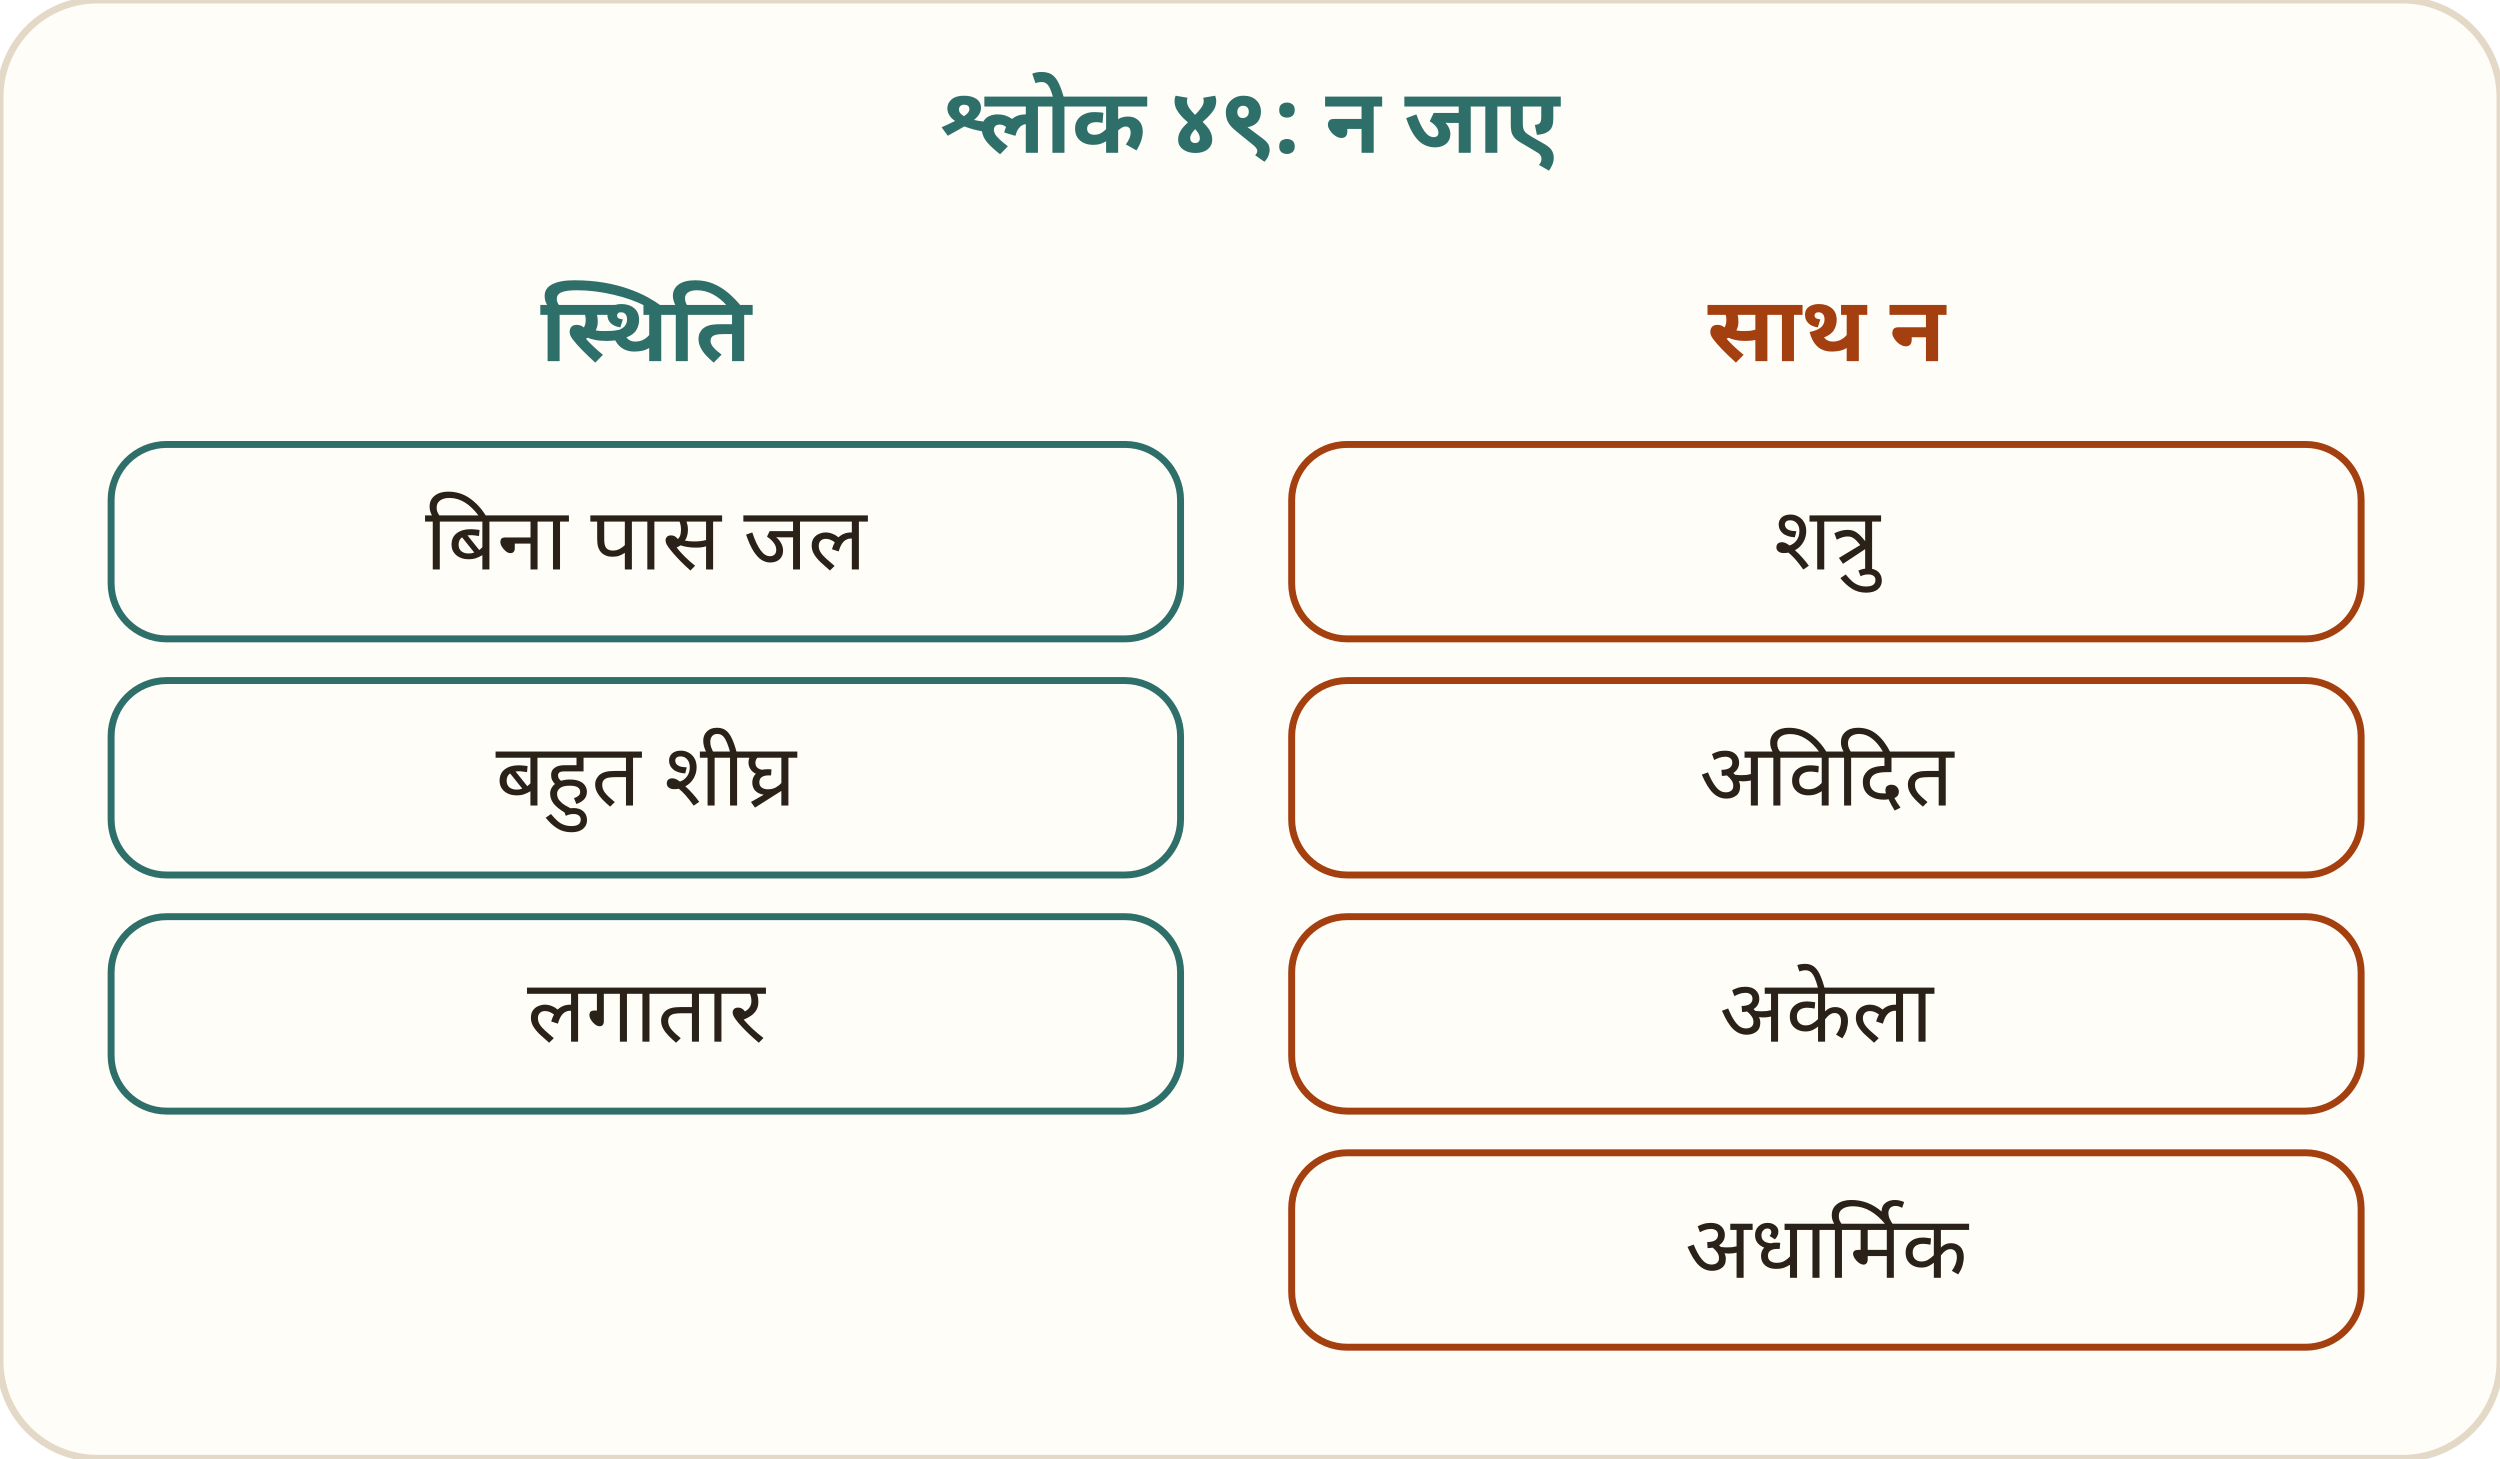
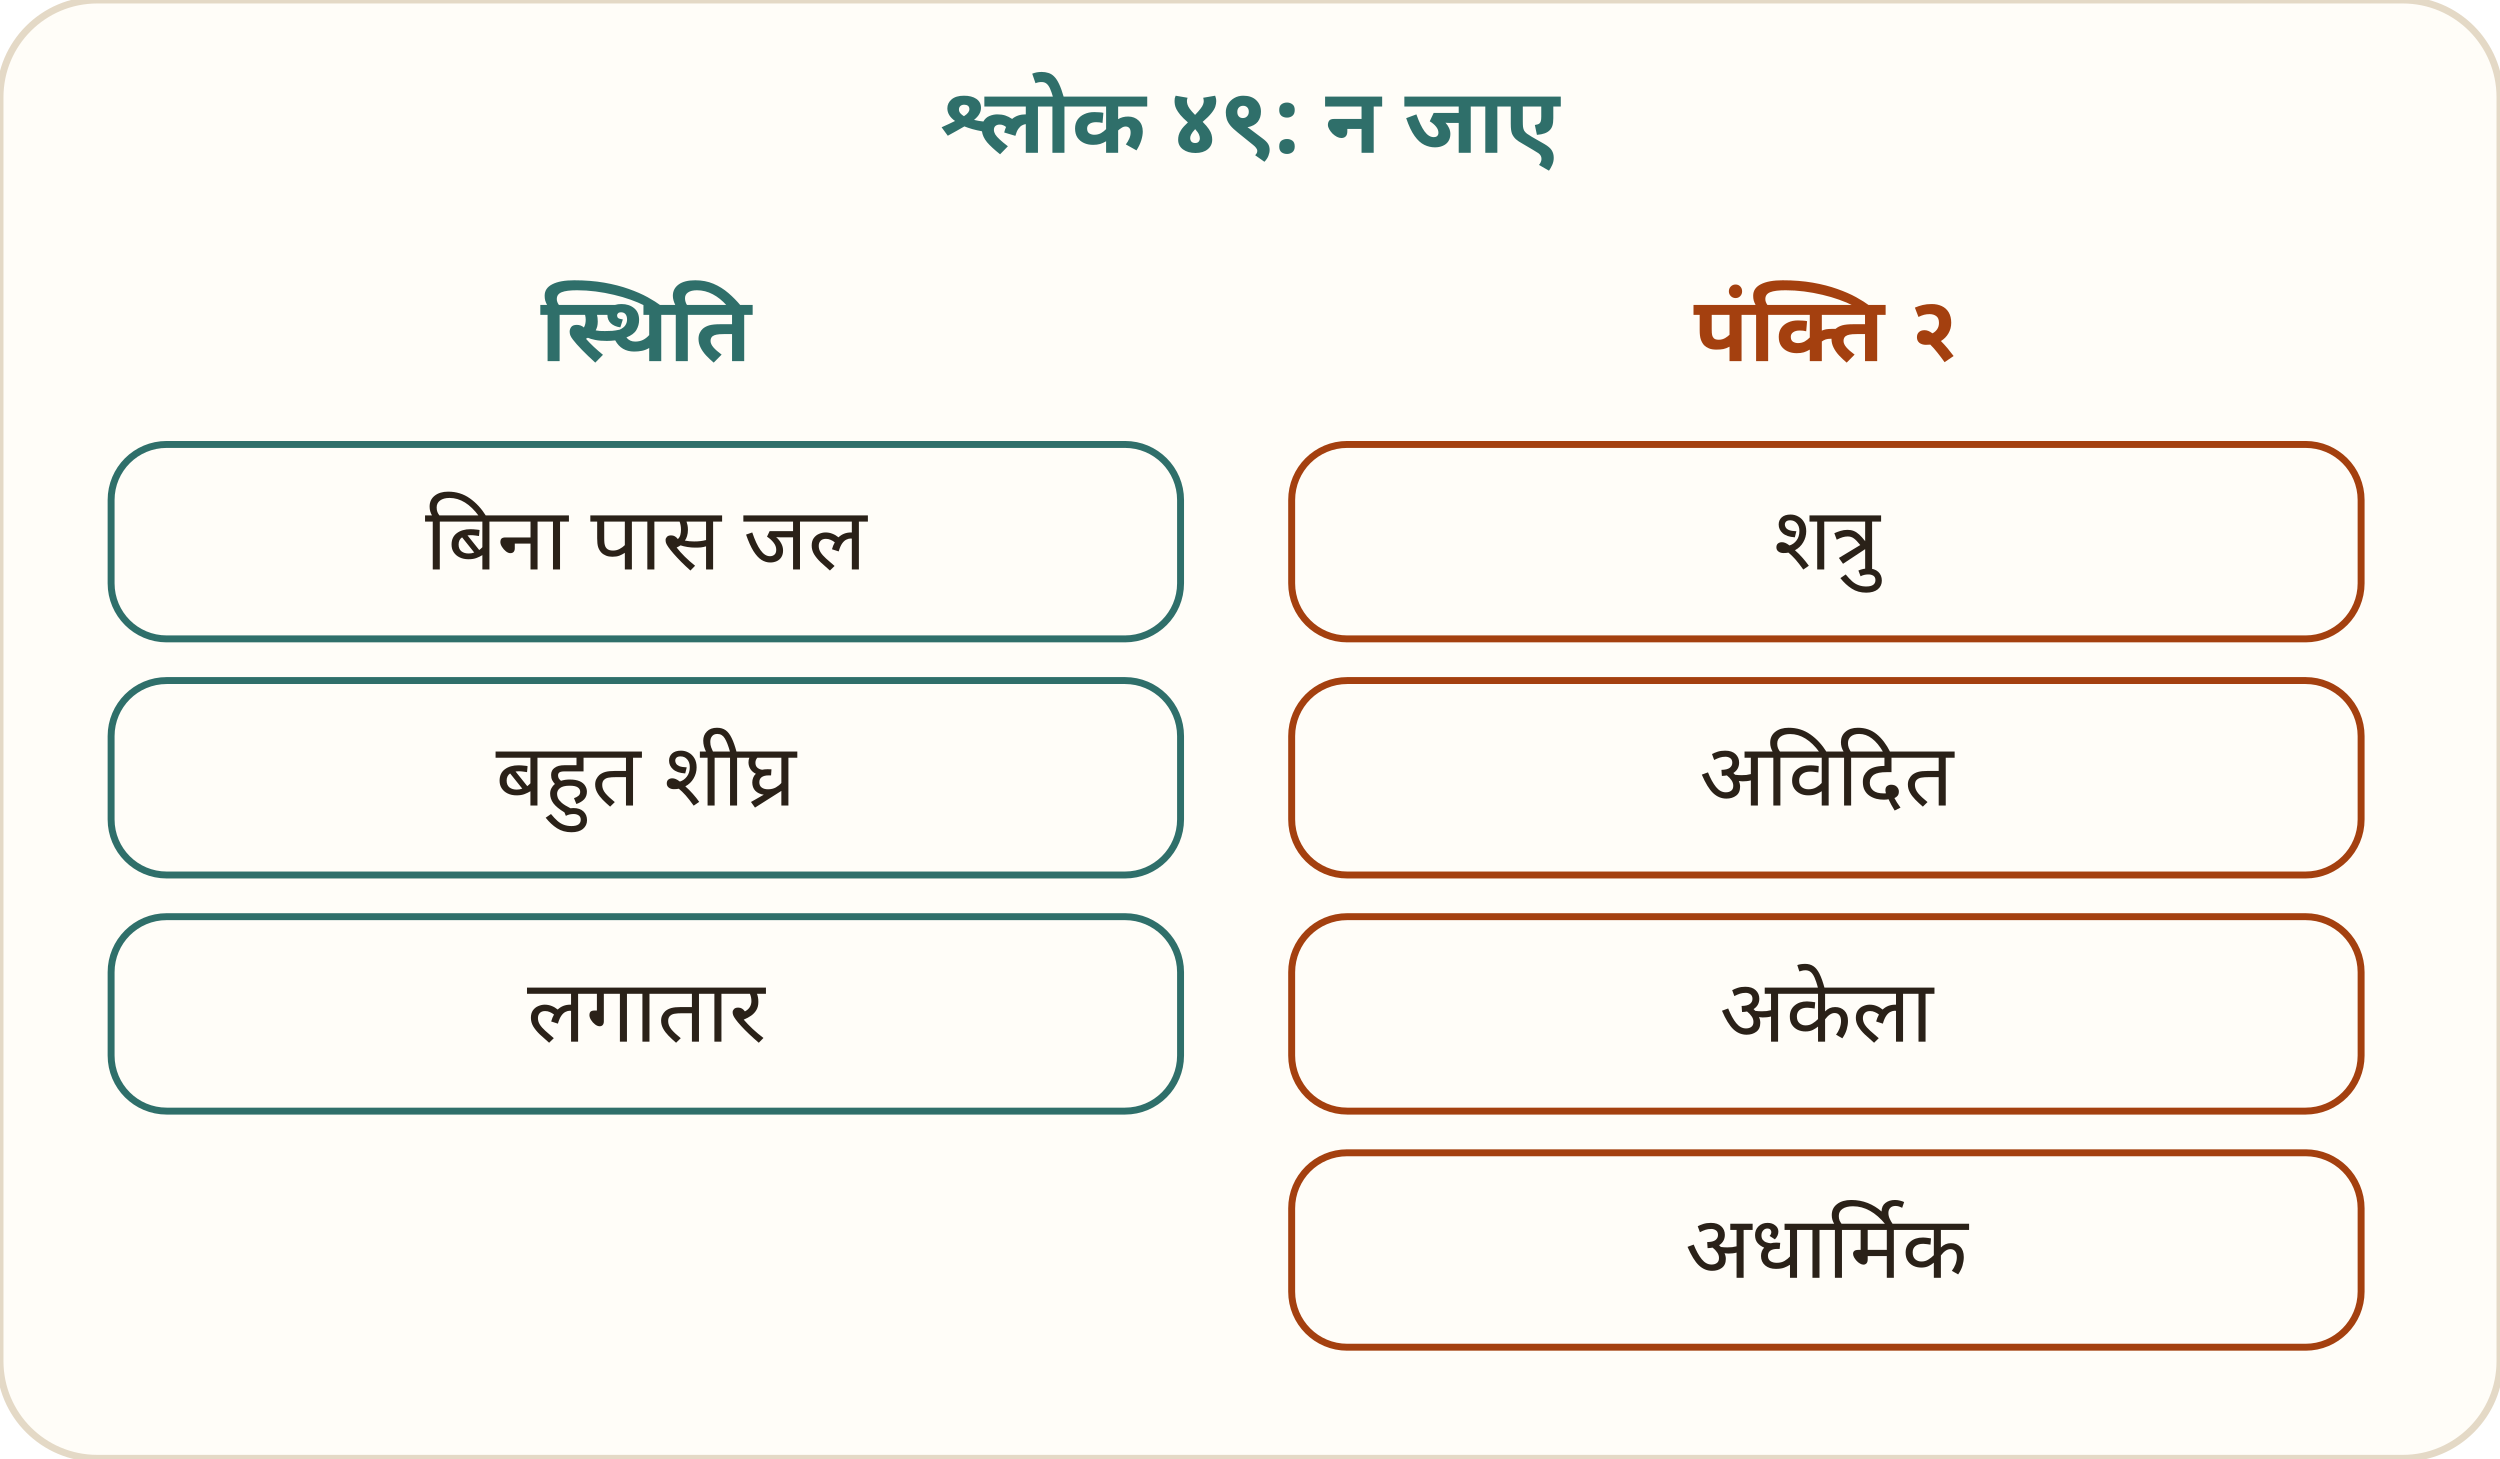
<svg xmlns="http://www.w3.org/2000/svg" viewBox="0 0 360 210" role="img">
  <rect width="360" height="210" rx="14" fill="#fffdf8" stroke="#e4d9c6" />
  <text x="180" y="22" font-family="'Noto Sans Devanagari','Mukta','Nirmala UI','Mangal',sans-serif" font-size="13" font-weight="700" fill="#2f6f6a" text-anchor="middle">श्लोक ४९: न जाए</text>
  <text x="93" y="52" font-family="'Noto Sans Devanagari','Mukta','Nirmala UI','Mangal',sans-serif" font-size="13" font-weight="700" fill="#2f6f6a" text-anchor="middle">स्थिति</text>
  <rect x="16" y="64" width="154" height="28" rx="8" fill="#fffdf8" stroke="#2f6f6a" />
  <text x="93.0" y="82.0" font-family="'Noto Sans Devanagari','Mukta','Nirmala UI','Mangal',sans-serif" font-size="12.5" font-weight="500" fill="#2a2118" text-anchor="middle">बिना पास जल</text>
  <rect x="16" y="98" width="154" height="28" rx="8" fill="#fffdf8" stroke="#2f6f6a" />
  <text x="93.0" y="116.0" font-family="'Noto Sans Devanagari','Mukta','Nirmala UI','Mangal',sans-serif" font-size="12.5" font-weight="500" fill="#2a2118" text-anchor="middle">बहुत शीघ्र</text>
  <rect x="16" y="132" width="154" height="28" rx="8" fill="#fffdf8" stroke="#2f6f6a" />
  <text x="93.0" y="150.0" font-family="'Noto Sans Devanagari','Mukta','Nirmala UI','Mangal',sans-serif" font-size="12.5" font-weight="500" fill="#2a2118" text-anchor="middle">लगातार</text>
-   <text x="263" y="52" font-family="'Noto Sans Devanagari','Mukta','Nirmala UI','Mangal',sans-serif" font-size="13" font-weight="700" fill="#a4400f" text-anchor="middle">साथ न</text>
+   <text x="263" y="52" font-family="'Noto Sans Devanagari','Mukta','Nirmala UI','Mangal',sans-serif" font-size="13" font-weight="700" fill="#a4400f" text-anchor="middle">पंक्ति २</text>
  <rect x="186" y="64" width="154" height="28" rx="8" fill="#fffdf8" stroke="#a4400f" />
  <text x="263.0" y="82.0" font-family="'Noto Sans Devanagari','Mukta','Nirmala UI','Mangal',sans-serif" font-size="12.5" font-weight="500" fill="#2a2118" text-anchor="middle">शत्रु</text>
  <rect x="186" y="98" width="154" height="28" rx="8" fill="#fffdf8" stroke="#a4400f" />
  <text x="263.0" y="116.0" font-family="'Noto Sans Devanagari','Mukta','Nirmala UI','Mangal',sans-serif" font-size="12.5" font-weight="500" fill="#2a2118" text-anchor="middle">अविदित</text>
  <rect x="186" y="132" width="154" height="28" rx="8" fill="#fffdf8" stroke="#a4400f" />
  <text x="263.0" y="150.0" font-family="'Noto Sans Devanagari','Mukta','Nirmala UI','Mangal',sans-serif" font-size="12.5" font-weight="500" fill="#2a2118" text-anchor="middle">अकेला</text>
  <rect x="186" y="166" width="154" height="28" rx="8" fill="#fffdf8" stroke="#a4400f" />
  <text x="263.0" y="184.0" font-family="'Noto Sans Devanagari','Mukta','Nirmala UI','Mangal',sans-serif" font-size="12.5" font-weight="500" fill="#2a2118" text-anchor="middle">अधार्मिक</text>
</svg>
